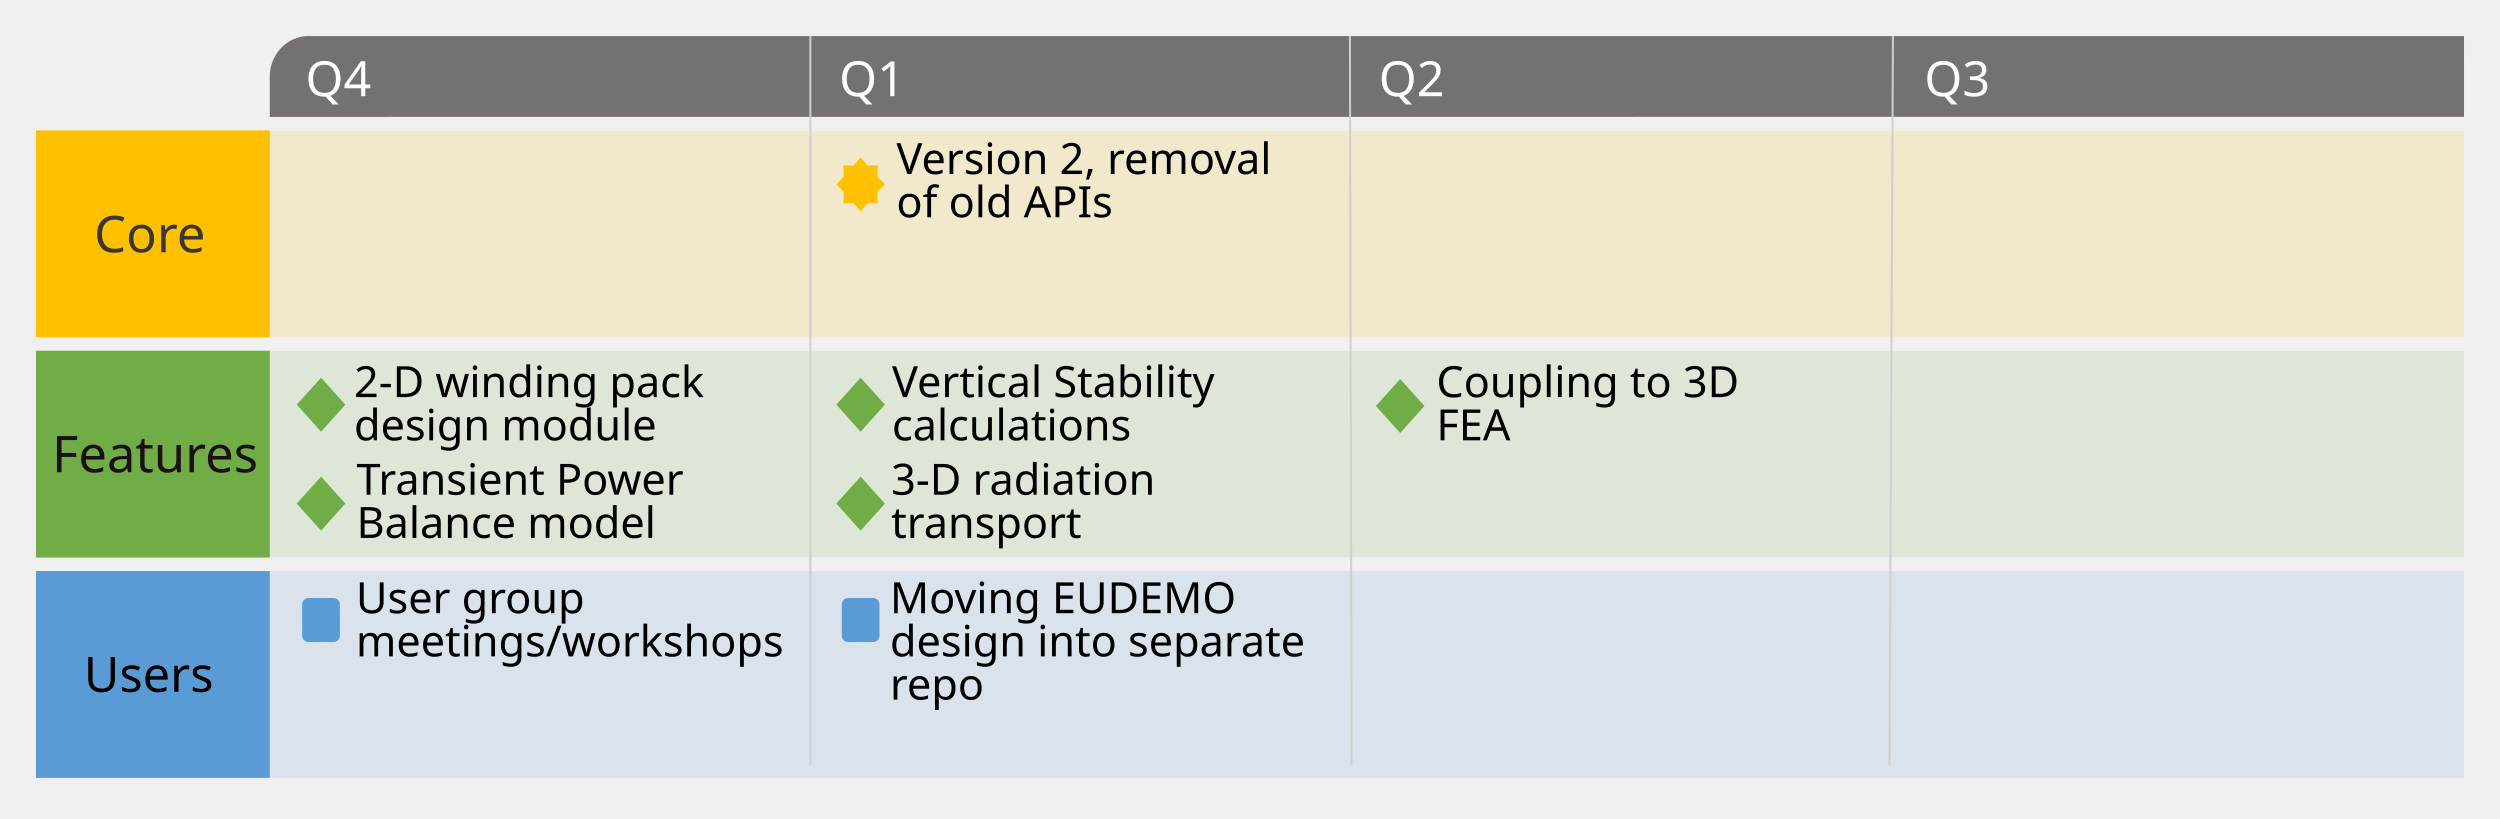
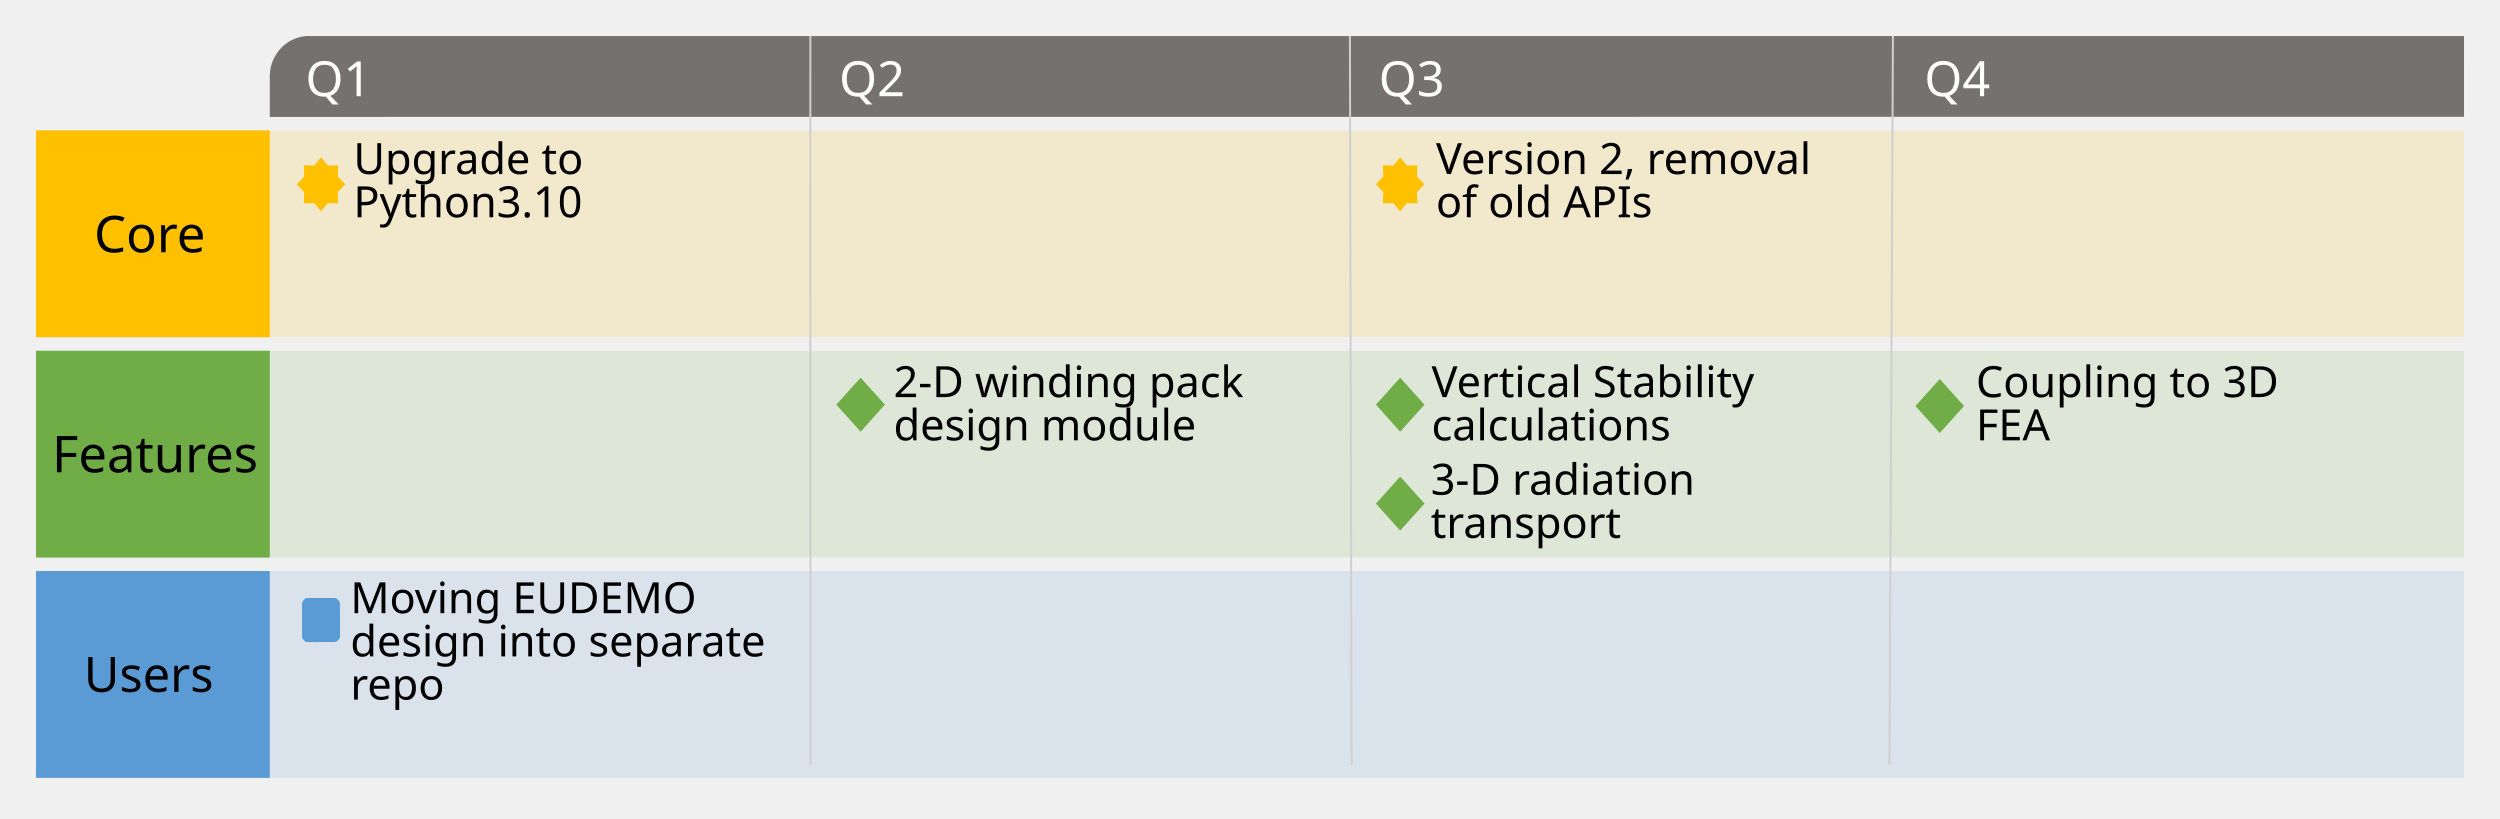
<svg xmlns="http://www.w3.org/2000/svg" width="278mm" height="91mm" viewBox="0 0 278 91" version="1.1" id="svg5">
  <defs id="defs2">
    <clipPath clipPathUnits="userSpaceOnUse" id="clipPath39">
      <path d="M 0,0.028 H 959.981 V 539.999 H 0 Z" clip-rule="evenodd" id="path37" />
    </clipPath>
    <clipPath clipPathUnits="userSpaceOnUse" id="clipPath51">
      <path d="M 30.246,125.121 H 906.18 v 71.746 H 30.246 Z" id="path49" />
    </clipPath>
    <clipPath clipPathUnits="userSpaceOnUse" id="clipPath65">
      <path d="m 30.331,201.798 h 875.934 v 75.998 H 30.331 Z" id="path63" />
    </clipPath>
    <clipPath clipPathUnits="userSpaceOnUse" id="clipPath79">
      <path d="m 30.217,282.926 h 875.962 v 75.97 H 30.217 Z" id="path77" />
    </clipPath>
  </defs>
  <g id="layer1">
    <g id="g35" clip-path="url(#clipPath39)" transform="matrix(0.3004796,0,0,-0.3004796,0.9333856,164.8634)">
      <g id="g45" transform="matrix(1.025869,0,0,1.067325,-20.82269,127.2185)">
        <g id="g47" />
        <g id="g57">
          <g clip-path="url(#clipPath51)" opacity="0.15" id="g55">
            <path d="M 468.198,125.15 H 30.246 v 71.716 H 906.151 V 125.15 Z" style="fill:#5b9bd5;fill-opacity:1;fill-rule:evenodd;stroke:none" id="path53" />
          </g>
        </g>
      </g>
      <g id="g59" transform="matrix(1.025869,0,0,1.007586,-20.90853,138.9725)">
        <g id="g61" />
        <g id="g71">
          <g clip-path="url(#clipPath65)" opacity="0.15" id="g69">
            <path d="M 468.283,201.827 H 30.331 v 75.968 h 875.905 v -75.968 z" style="fill:#70ad47;fill-opacity:1;fill-rule:evenodd;stroke:none" id="path67" />
          </g>
        </g>
      </g>
-       <g id="g231-3" transform="translate(-616.5547,141.8251)">
-         <text transform="matrix(1,0,0,-1,745.398,235.899)" style="font-variant:normal;font-weight:normal;font-size:15.987px;line-height:1;font-family:sans-serif;-inkscape-font-specification:sans-serif;writing-mode:lr-tb;white-space:pre;inline-size:161.734;display:inline;fill:#000000;fill-opacity:1;fill-rule:nonzero;stroke:none" id="text235-6" xml:space="preserve">
-           <tspan x="0" y="12.146" id="tspan1">Transient Power </tspan>
-           <tspan x="0" y="28.133" id="tspan2">Balance model
+       <g id="g231-5" transform="translate(-218.7164,165.7943)">
+         <text transform="matrix(1,0,0,-1,745.398,235.899)" style="font-variant:normal;font-weight:normal;font-size:15.987px;line-height:1;font-family:sans-serif;-inkscape-font-specification:sans-serif;writing-mode:lr-tb;white-space:pre;inline-size:145.862;display:inline;fill:#000000;fill-opacity:1;fill-rule:nonzero;stroke:none" id="text235-3" xml:space="preserve">
+           <tspan x="0" y="0" id="tspan1">Vertical Stability </tspan>
+           <tspan x="0" y="15.987" id="tspan2">calculations
</tspan>
        </text>
      </g>
-       <g id="g231-5" transform="translate(-418.3972,165.7943)">
-         <text transform="matrix(1,0,0,-1,745.398,235.899)" style="font-variant:normal;font-weight:normal;font-size:15.987px;line-height:1;font-family:sans-serif;-inkscape-font-specification:sans-serif;writing-mode:lr-tb;white-space:pre;inline-size:145.862;display:inline;fill:#000000;fill-opacity:1;fill-rule:nonzero;stroke:none" id="text235-3" xml:space="preserve">
-           <tspan x="0" y="0" id="tspan3">Vertical Stability </tspan>
-           <tspan x="0" y="15.987" id="tspan4">calculations
+       <g id="g231-5-6" transform="translate(-417.8032,180.1576)">
+         <text transform="matrix(1,0,0,-1,745.398,253.5097)" style="font-variant:normal;font-weight:normal;font-size:15.987px;line-height:1;font-family:sans-serif;-inkscape-font-specification:sans-serif;writing-mode:lr-tb;white-space:pre;inline-size:173.576;display:inline;fill:#000000;fill-opacity:1;fill-rule:nonzero;stroke:none" id="text235-3-2" xml:space="preserve">
+           <tspan x="0" y="31.974" id="tspan3">2-D winding pack </tspan>
+           <tspan x="0" y="47.961" id="tspan4">design module
</tspan>
        </text>
      </g>
-       <g id="g231-5-6" transform="translate(-617.484,180.1576)">
-         <text transform="matrix(1,0,0,-1,745.398,253.5097)" style="font-variant:normal;font-weight:normal;font-size:15.987px;line-height:1;font-family:sans-serif;-inkscape-font-specification:sans-serif;writing-mode:lr-tb;white-space:pre;inline-size:173.576;display:inline;fill:#000000;fill-opacity:1;fill-rule:nonzero;stroke:none" id="text235-3-2" xml:space="preserve">
-           <tspan x="0" y="31.974" id="tspan5">2-D winding pack </tspan>
-           <tspan x="0" y="47.961" id="tspan6">design module
- </tspan>
-         </text>
-       </g>
-       <text transform="matrix(1,0,0,-1,326.6964,365.5777)" style="font-variant:normal;font-weight:normal;font-size:15.987px;line-height:1;font-family:sans-serif;-inkscape-font-specification:sans-serif;writing-mode:lr-tb;white-space:pre;inline-size:154.221;display:inline;fill:#000000;fill-opacity:1;fill-rule:nonzero;stroke:none" id="text325-7" xml:space="preserve">
-         <tspan x="0" y="0" id="tspan7">3-D radiation </tspan>
-         <tspan x="0" y="15.987" id="tspan8">transport</tspan>
+       <text transform="matrix(1,0,0,-1,526.3772,365.5777)" style="font-variant:normal;font-weight:normal;font-size:15.987px;line-height:1;font-family:sans-serif;-inkscape-font-specification:sans-serif;writing-mode:lr-tb;white-space:pre;inline-size:154.221;display:inline;fill:#000000;fill-opacity:1;fill-rule:nonzero;stroke:none" id="text325-7" xml:space="preserve">
+         <tspan x="0" y="0" id="tspan5">3-D radiation </tspan>
+         <tspan x="0" y="15.987" id="tspan6">transport</tspan>
      </text>
      <g id="g73" transform="matrix(1.002688,0,0,1.007958,0.1820512,138.6613)">
        <g id="g75" />
        <g id="g85" transform="matrix(1.023084,0,0,1,-20.91773,0)">
          <g clip-path="url(#clipPath79)" opacity="0.15" id="g83">
            <path d="M 468.198,282.954 H 30.217 v 75.94 h 875.934 v -75.94 z" style="fill:#ffc000;fill-opacity:1;fill-rule:evenodd;stroke:none" id="path81" />
          </g>
        </g>
      </g>
      <path d="m 111.198,535.326 h 797.566 v 0 l 0.005,-29.879 -812.035,-0.044 v 0 14.976 0 c 0,2.634 0.658,5.209 1.945,7.474 1.26,2.293 3.095,4.162 5.287,5.492 2.219,1.302 4.711,2.01 7.26,2.01 z" style="fill:#767171;fill-opacity:1;fill-rule:evenodd;stroke:none;stroke-width:0.982" id="path87" />
      <path d="M 53.489,260.794 H 10.206 v 76.544 h 86.528 v -76.544 z" style="fill:#5b9bd5;fill-opacity:1;fill-rule:evenodd;stroke:none;stroke-width:1.192" id="path89" />
      <path d="M 53.49,342.331 H 10.207 v 76.544 h 86.528 v -76.544 z" style="fill:#70ad47;fill-opacity:1;fill-rule:evenodd;stroke:none;stroke-width:1.159" id="path91" />
      <path d="M 53.489,423.867 H 10.206 v 76.544 h 86.528 v -76.544 z" style="fill:#ffc000;fill-opacity:1;fill-rule:evenodd;stroke:none;stroke-width:1.159" id="path93" />
      <g id="g95" transform="translate(-6.722659,140.4876)">
        <path d="m 303.506,394.866 0.028,-269.773" style="fill:none;stroke:#d0cece;stroke-width:0.737;stroke-linecap:butt;stroke-linejoin:miter;stroke-miterlimit:3.864;stroke-dasharray:none;stroke-opacity:1" id="path97" />
      </g>
      <g id="g99" transform="translate(-5.466883,140.4876)">
        <path d="m 501.931,394.866 0.623,-269.773" style="fill:none;stroke:#d0cece;stroke-width:0.737;stroke-linecap:butt;stroke-linejoin:miter;stroke-miterlimit:3.864;stroke-dasharray:none;stroke-opacity:1" id="path101" />
      </g>
      <g id="g103" transform="translate(-8.321109,140.4876)">
        <path d="M 705.742,394.866 704.466,125.093" style="fill:none;stroke:#d0cece;stroke-width:0.737;stroke-linecap:butt;stroke-linejoin:miter;stroke-miterlimit:3.864;stroke-dasharray:none;stroke-opacity:1" id="path105" />
      </g>
-       <path d="m 106.718,398.913 8.985,9.978 8.986,-9.978 -8.986,-10.006 z" style="fill:#70ad47;fill-opacity:1;fill-rule:evenodd;stroke:none" id="path109" />
+       <path d="m 306.399,398.913 8.985,9.978 8.986,-9.978 -8.986,-10.006 z" style="fill:#70ad47;fill-opacity:1;fill-rule:evenodd;stroke:none" id="path109" />
      <path d="m 108.715,325.031 v 0 c 0,0.397 0.114,0.822 0.312,1.162 0.198,0.369 0.51,0.652 0.85,0.85 0.369,0.199 0.766,0.312 1.163,0.312 h 9.299 v 0 c 0.397,0 0.822,-0.113 1.162,-0.312 0.369,-0.198 0.652,-0.51 0.851,-0.85 0.198,-0.368 0.312,-0.765 0.312,-1.162 v 0 l 0.028,-11.622 v 0 c 0,-0.397 -0.113,-0.822 -0.312,-1.162 -0.198,-0.369 -0.51,-0.652 -0.85,-0.851 -0.369,-0.198 -0.766,-0.312 -1.162,-0.312 l -9.328,-0.028 v 0 c -0.397,0 -0.823,0.113 -1.163,0.312 -0.368,0.198 -0.652,0.51 -0.85,0.85 -0.198,0.369 -0.312,0.766 -0.312,1.163 z" style="fill:#5b9bd5;fill-opacity:1;fill-rule:evenodd;stroke:none;stroke-width:1" id="path111" />
-       <path d="m 106.718,362.305 8.986,9.978 8.986,-9.978 -8.986,-10.007 z" style="fill:#70ad47;fill-opacity:1;fill-rule:evenodd;stroke:none" id="path113" />
-       <path d="m 306.399,398.913 8.986,9.978 8.986,-9.978 -8.986,-10.006 z" style="fill:#70ad47;fill-opacity:1;fill-rule:evenodd;stroke:none" id="path115" />
-       <path d="m 506.08,398.422 8.986,9.977 8.986,-9.977 -8.986,-10.007 z" style="fill:#70ad47;fill-opacity:1;fill-rule:evenodd;stroke:none" id="path127" />
+       <path d="m 506.08,398.913 8.986,9.978 8.986,-9.978 -8.986,-10.006 z" style="fill:#70ad47;fill-opacity:1;fill-rule:evenodd;stroke:none" id="path115" />
+       <path d="m 705.76,398.422 8.986,9.977 8.986,-9.977 -8.986,-10.007 z" style="fill:#70ad47;fill-opacity:1;fill-rule:evenodd;stroke:none" id="path127" />
      <g id="g129" transform="translate(-14.85231,134.8223)">
        <text transform="scale(1,-1)" style="font-variant:normal;font-weight:normal;font-size:18px;font-family:sans-serif;-inkscape-font-specification:sans-serif;writing-mode:lr-tb;fill:#000000;fill-opacity:1;fill-rule:nonzero;stroke:none" id="text133" x="42.777" y="-157.811">
          <tspan x="42.777" y="-157.811" id="tspan131">Users</tspan>
        </text>
      </g>
-       <g id="g135" transform="translate(-5.622617,137.8143)">
-         <text transform="scale(1,-1)" style="font-variant:normal;font-weight:normal;font-size:18.785px;font-family:sans-serif;-inkscape-font-specification:sans-serif;writing-mode:lr-tb;fill:#1b1013;fill-opacity:1;fill-rule:nonzero;stroke:none" id="text139" x="21.767" y="-236.074">
-           <tspan x="21.767" id="tspan137" y="-236.074" style="font-size:18.785px">Features</tspan>
+       <g id="g135" transform="translate(-5.622617,137.8143)" style="fill:#000000">
+         <text transform="scale(1,-1)" style="font-variant:normal;font-weight:normal;font-size:18.785px;font-family:sans-serif;-inkscape-font-specification:sans-serif;writing-mode:lr-tb;fill:#000000;fill-opacity:1;fill-rule:nonzero;stroke:none" id="text139" x="21.767" y="-236.074">
+           <tspan x="21.767" id="tspan137" y="-236.074" style="font-size:18.785px;fill:#000000">Features</tspan>
        </text>
      </g>
      <g id="g141" transform="translate(0,136.4485)" />
-       <g id="g147" transform="translate(-10.19188,141.5911)">
-         <text transform="matrix(1,0,0,-1,41.896,313.71)" style="font-variant:normal;font-weight:normal;font-size:18.785px;font-family:sans-serif;-inkscape-font-specification:sans-serif;writing-mode:lr-tb;fill:#3c3631;fill-opacity:1;fill-rule:nonzero;stroke:none" id="text151">
-           <tspan x="0" y="0" id="tspan149" style="font-size:18.785px">Core</tspan>
+       <g id="g147" transform="translate(-10.19188,141.5911)" style="fill:#000000">
+         <text transform="matrix(1,0,0,-1,41.896,313.71)" style="font-variant:normal;font-weight:normal;font-size:18.785px;font-family:sans-serif;-inkscape-font-specification:sans-serif;writing-mode:lr-tb;fill:#000000;fill-opacity:1;fill-rule:nonzero;stroke:none" id="text151">
+           <tspan x="0" y="0" id="tspan149" style="font-size:18.785px;fill:#000000">Core</tspan>
        </text>
      </g>
      <g id="g153" transform="translate(0.249601,140.4876)">
        <text transform="matrix(1,0,0,-1,109.701,372.586)" style="font-variant:normal;font-weight:normal;font-size:18px;font-family:sans-serif;-inkscape-font-specification:sans-serif;writing-mode:lr-tb;fill:#ffffff;fill-opacity:1;fill-rule:nonzero;stroke:none" id="text157">
-           <tspan x="0" y="0" id="tspan155">Q4</tspan>
+           <tspan x="0" y="0" id="tspan155">Q1</tspan>
        </text>
      </g>
      <g id="g159" transform="translate(0.249601,140.4876)">
        <text transform="matrix(1,0,0,-1,307.191,372.586)" style="font-variant:normal;font-weight:normal;font-size:18px;font-family:sans-serif;-inkscape-font-specification:sans-serif;writing-mode:lr-tb;fill:#ffffff;fill-opacity:1;fill-rule:nonzero;stroke:none" id="text163">
-           <tspan x="0" y="0" id="tspan161">Q1</tspan>
+           <tspan x="0" y="0" id="tspan161">Q2</tspan>
        </text>
      </g>
      <g id="g237" transform="translate(0.249601,140.4876)">
        <text transform="matrix(1,0,0,-1,745.398,216.794)" style="font-variant:normal;font-weight:normal;font-size:15.987px;font-family:sans-serif;-inkscape-font-specification:sans-serif;writing-mode:lr-tb;white-space:pre;inline-size:130.712;display:inline;fill:#000000;fill-opacity:1;fill-rule:nonzero;stroke:none" id="text241" xml:space="preserve" />
      </g>
      <g id="g243" transform="translate(0.249601,140.4876)">
        <text transform="matrix(1,0,0,-1,745.398,197.603)" style="font-variant:normal;font-weight:normal;font-size:15.987px;font-family:sans-serif;-inkscape-font-specification:sans-serif;writing-mode:lr-tb;fill:#000000;fill-opacity:1;fill-rule:nonzero;stroke:none" id="text247">
          <tspan id="tspan245" x="0" y="0" />
        </text>
      </g>
      <g id="g255" transform="translate(0,136.4485)" />
-       <g id="g261" transform="translate(-412.8773,132.3338)">
-         <text transform="matrix(1,0,0,-1,541.502,189.3966)" style="font-variant:normal;font-weight:normal;font-size:15.987px;line-height:1;font-family:sans-serif;-inkscape-font-specification:sans-serif;writing-mode:lr-tb;white-space:pre;inline-size:179.43;display:inline;fill:#000000;fill-opacity:1;fill-rule:nonzero;stroke:none" id="text265" xml:space="preserve">
-           <tspan x="0" y="0" id="tspan9">User group
- </tspan>
-           <tspan x="0" y="15.987" id="tspan10">meetings/workshops</tspan>
-         </text>
-       </g>
      <g id="g267" transform="translate(0.249601,140.4876)">
        <text transform="matrix(1,0,0,-1,541.502,172.29)" style="font-variant:normal;font-weight:normal;font-size:15.987px;font-family:sans-serif;-inkscape-font-specification:sans-serif;writing-mode:lr-tb;fill:#000000;fill-opacity:1;fill-rule:nonzero;stroke:none" id="text271">
          <tspan id="tspan269" x="0" y="0" />
        </text>
      </g>
      <g id="g303" transform="translate(0.249601,140.4876)">
        <text transform="matrix(1,0,0,-1,545.102,241.398)" style="font-variant:normal;font-weight:normal;font-size:15.987px;font-family:sans-serif;-inkscape-font-specification:sans-serif;writing-mode:lr-tb;fill:#000000;fill-opacity:1;fill-rule:nonzero;stroke:none" id="text307">
          <tspan id="tspan305" x="0" y="0" />
        </text>
      </g>
      <g id="g309" transform="translate(0.249601,140.4876)">
        <text transform="matrix(1,0,0,-1,506.891,372.586)" style="font-variant:normal;font-weight:normal;font-size:18px;font-family:sans-serif;-inkscape-font-specification:sans-serif;writing-mode:lr-tb;fill:#ffffff;fill-opacity:1;fill-rule:nonzero;stroke:none" id="text313">
-           <tspan x="0" y="0" id="tspan311">Q2</tspan>
+           <tspan x="0" y="0" id="tspan311">Q3</tspan>
        </text>
      </g>
      <g id="g315" transform="translate(0.249601,140.4876)">
        <text transform="matrix(1,0,0,-1,708.803,372.586)" style="font-variant:normal;font-weight:normal;font-size:18px;font-family:sans-serif;-inkscape-font-specification:sans-serif;writing-mode:lr-tb;fill:#ffffff;fill-opacity:1;fill-rule:nonzero;stroke:none" id="text319">
-           <tspan x="0" y="0" id="tspan317">Q3</tspan>
+           <tspan x="0" y="0" id="tspan317">Q4</tspan>
        </text>
      </g>
      <g id="g321" transform="translate(-416.7889,101.6848)">
        <text transform="matrix(1,0,0,-1,545.6322,264.189)" style="font-variant:normal;font-weight:normal;font-size:15.987px;line-height:1;font-family:sans-serif;-inkscape-font-specification:sans-serif;writing-mode:lr-tb;white-space:pre;inline-size:154.221;display:inline;fill:#000000;fill-opacity:1;fill-rule:nonzero;stroke:none" id="text325" xml:space="preserve" />
      </g>
      <g id="g327" transform="translate(0.249601,140.4876)">
        <text transform="matrix(1,0,0,-1,745.313,245.112)" style="font-variant:normal;font-weight:normal;font-size:15.987px;font-family:sans-serif;-inkscape-font-specification:sans-serif;writing-mode:lr-tb;fill:#000000;fill-opacity:1;fill-rule:nonzero;stroke:none" id="text331">
          <tspan id="tspan329" x="0" y="0" />
        </text>
      </g>
-       <path d="m 306.399,480.449 2.75,2.863 -0.142,4.196 3.798,-0.142 2.58,3.061 2.551,-3.061 3.798,0.142 -0.141,-4.196 2.778,-2.863 -2.778,-2.863 0.141,-4.195 -3.798,0.142 -2.551,-3.09 -2.58,3.09 -3.798,-0.142 0.142,4.195 z" style="fill:#ffc000;fill-opacity:1;fill-rule:evenodd;stroke:none" id="path353" />
-       <path d="m 306.399,362.305 8.986,9.978 8.986,-9.978 -8.986,-10.007 z" style="fill:#70ad47;fill-opacity:1;fill-rule:evenodd;stroke:none" id="path544" />
-       <g id="g552" transform="translate(-216.92,165.7943)">
+       <path d="m 106.718,480.449 2.75,2.863 -0.142,4.196 3.798,-0.142 2.58,3.061 2.551,-3.061 3.798,0.142 -0.141,-4.196 2.778,-2.863 -2.778,-2.863 0.141,-4.195 -3.798,0.142 -2.551,-3.09 -2.58,3.09 -3.798,-0.142 0.142,4.195 z" style="fill:#ffc000;fill-opacity:1;fill-rule:evenodd;stroke:none" id="path353" />
+       <path d="m 506.08,362.305 8.986,9.978 8.986,-9.978 -8.986,-10.007 z" style="fill:#70ad47;fill-opacity:1;fill-rule:evenodd;stroke:none" id="path544" />
+       <g id="g552" transform="translate(-17.23918,165.7943)">
        <text transform="matrix(1,0,0,-1,745.398,235.899)" style="font-variant:normal;font-weight:normal;font-size:15.987px;line-height:1;font-family:sans-serif;-inkscape-font-specification:sans-serif;writing-mode:lr-tb;white-space:pre;inline-size:145.862;display:inline;fill:#000000;fill-opacity:1;fill-rule:nonzero;stroke:none" id="text550" xml:space="preserve">
-           <tspan x="0" y="0" id="tspan11">Coupling to 3D </tspan>
-           <tspan x="0" y="15.987" id="tspan12">FEA
+           <tspan x="0" y="0" id="tspan7">Coupling to 3D </tspan>
+           <tspan x="0" y="15.987" id="tspan8">FEA
</tspan>
        </text>
      </g>
-       <path d="m 308.396,325.031 v 0 c 0,0.397 0.114,0.822 0.312,1.162 0.198,0.369 0.51,0.652 0.85,0.85 0.369,0.199 0.766,0.312 1.163,0.312 h 9.299 v 0 c 0.397,0 0.822,-0.113 1.162,-0.312 0.369,-0.198 0.652,-0.51 0.851,-0.85 0.198,-0.368 0.312,-0.765 0.312,-1.162 v 0 l 0.028,-11.622 v 0 c 0,-0.397 -0.113,-0.822 -0.312,-1.162 -0.198,-0.369 -0.51,-0.652 -0.85,-0.851 -0.369,-0.198 -0.766,-0.312 -1.162,-0.312 l -9.328,-0.028 v 0 c -0.397,0 -0.823,0.113 -1.163,0.312 -0.368,0.198 -0.652,0.51 -0.85,0.85 -0.198,0.369 -0.312,0.766 -0.312,1.163 z" style="fill:#5b9bd5;fill-opacity:1;fill-rule:evenodd;stroke:none;stroke-width:1" id="path554" />
-       <g id="g562" transform="translate(-215.2584,132.3338)">
+       <path d="m 108.715,325.031 v 0 c 0,0.397 0.114,0.822 0.312,1.162 0.198,0.369 0.51,0.652 0.85,0.85 0.369,0.199 0.766,0.312 1.163,0.312 h 9.299 v 0 c 0.397,0 0.822,-0.113 1.162,-0.312 0.369,-0.198 0.652,-0.51 0.851,-0.85 0.198,-0.368 0.312,-0.765 0.312,-1.162 v 0 l 0.028,-11.622 v 0 c 0,-0.397 -0.113,-0.822 -0.312,-1.162 -0.198,-0.369 -0.51,-0.652 -0.85,-0.851 -0.369,-0.198 -0.766,-0.312 -1.162,-0.312 l -9.328,-0.028 v 0 c -0.397,0 -0.823,0.113 -1.163,0.312 -0.368,0.198 -0.652,0.51 -0.85,0.85 -0.198,0.369 -0.312,0.766 -0.312,1.163 z" style="fill:#5b9bd5;fill-opacity:1;fill-rule:evenodd;stroke:none;stroke-width:1" id="path554" />
+       <g id="g562" transform="translate(-414.9391,132.3338)">
        <text transform="matrix(1,0,0,-1,541.502,189.3966)" style="font-variant:normal;font-weight:normal;font-size:15.987px;line-height:1;font-family:sans-serif;-inkscape-font-specification:sans-serif;writing-mode:lr-tb;white-space:pre;inline-size:179.43;display:inline;fill:#000000;fill-opacity:1;fill-rule:nonzero;stroke:none" id="text560" xml:space="preserve">
-           <tspan x="0" y="0" id="tspan13">Moving EUDEMO </tspan>
-           <tspan x="0" y="15.987" id="tspan14">design into separate </tspan>
-           <tspan x="0" y="31.974" id="tspan15">repo</tspan>
+           <tspan x="0" y="0" id="tspan9">Moving EUDEMO </tspan>
+           <tspan x="0" y="15.987" id="tspan10">design into separate </tspan>
+           <tspan x="0" y="31.974" id="tspan11">repo</tspan>
        </text>
      </g>
-       <g id="g736" transform="translate(-611.3125,138.7257)">
+       <g id="g736" transform="translate(-411.6313,138.7257)">
        <text transform="matrix(1,0,0,-1,939.9537,345.529)" style="font-variant:normal;font-weight:normal;font-size:15.987px;line-height:1;font-family:sans-serif;-inkscape-font-specification:sans-serif;writing-mode:lr-tb;white-space:pre;inline-size:168.194;display:inline;fill:#000000;fill-opacity:1;fill-rule:nonzero;stroke:none" id="text734" xml:space="preserve">
-           <tspan x="0" y="0" id="tspan16">Version 2, removal </tspan>
-           <tspan x="0" y="15.987" id="tspan17">of old APIs</tspan>
+           <tspan x="0" y="0" id="tspan12">Version 2, removal </tspan>
+           <tspan x="0" y="15.987" id="tspan13">of old APIs</tspan>
        </text>
      </g>
+       <g id="g2" transform="translate(-812.2575,138.5446)">
+         <text transform="matrix(1,0,0,-1,939.9537,357.8565)" style="font-variant:normal;font-weight:normal;font-size:15.987px;line-height:1;font-family:sans-serif;-inkscape-font-specification:sans-serif;writing-mode:lr-tb;white-space:pre;inline-size:168.194;display:inline;fill:#000000;fill-opacity:1;fill-rule:nonzero;stroke:none" id="text2" xml:space="preserve">
+           <tspan x="0" y="12.146" id="tspan14">Upgrade to </tspan>
+           <tspan x="0" y="28.133" id="tspan15">Python3.10</tspan>
+         </text>
+       </g>
+       <path d="m 506.08,480.449 2.75,2.863 -0.142,4.196 3.798,-0.142 2.58,3.061 2.551,-3.061 3.798,0.142 -0.141,-4.196 2.778,-2.863 -2.778,-2.863 0.141,-4.195 -3.798,0.142 -2.551,-3.09 -2.58,3.09 -3.798,-0.142 0.142,4.195 z" style="fill:#ffc000;fill-opacity:1;fill-rule:evenodd;stroke:none" id="path2" />
    </g>
  </g>
</svg>
